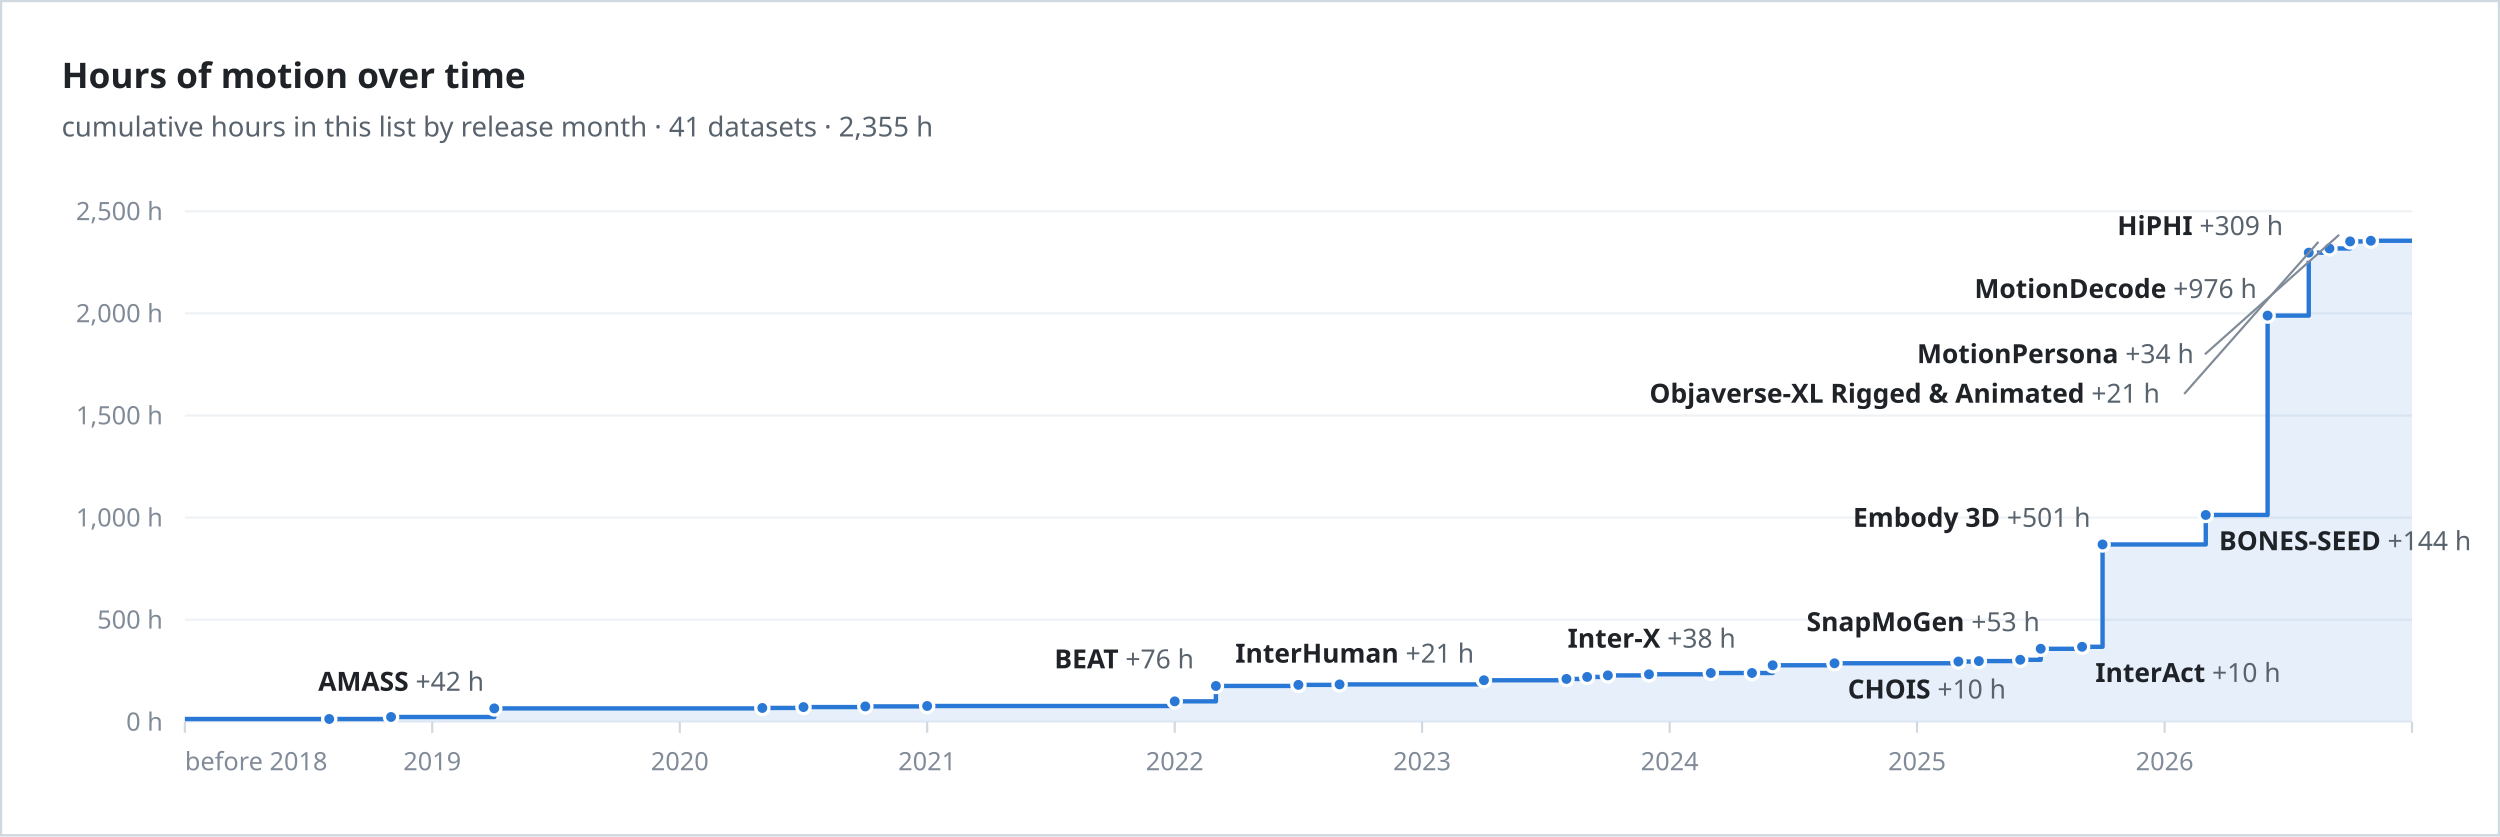
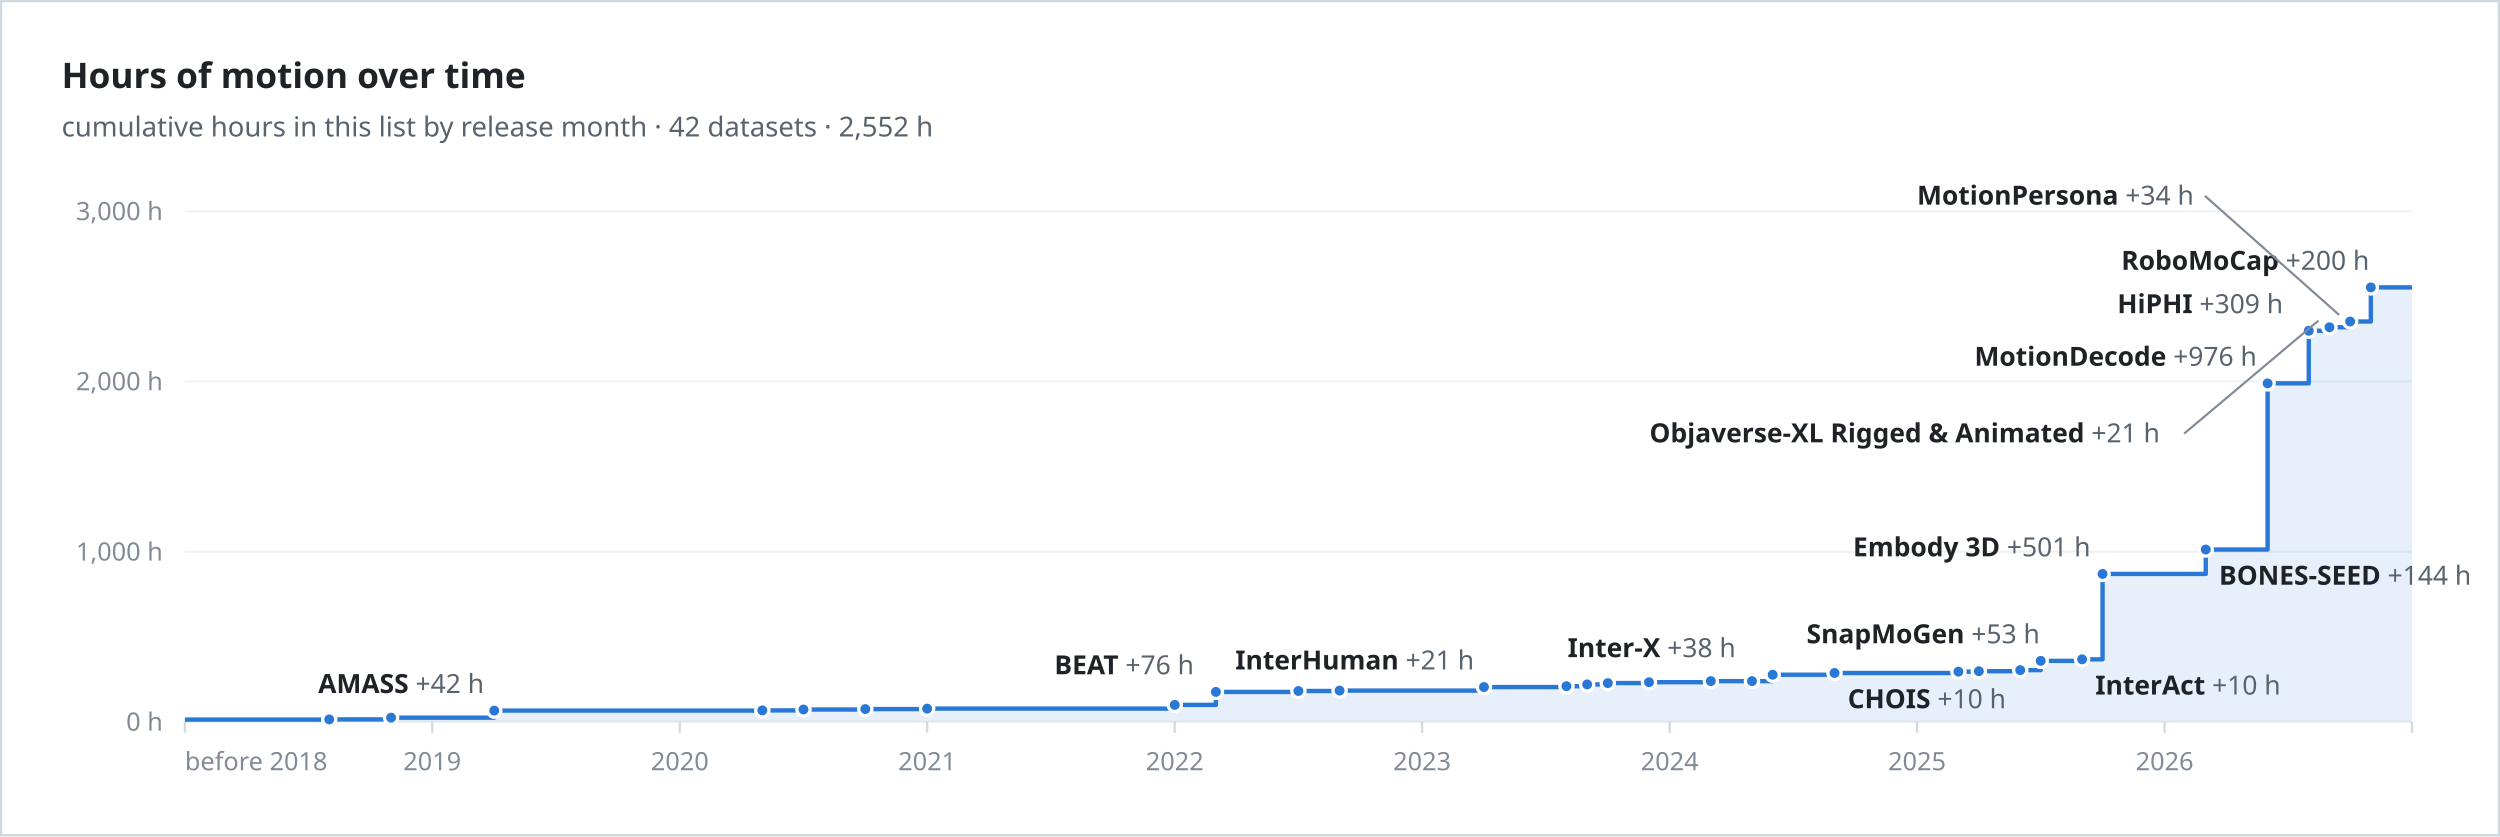
<svg xmlns="http://www.w3.org/2000/svg" width="1136" height="380" viewBox="0 0 1136 380" role="img" aria-label="Hours of motion over time" font-family="-apple-system, BlinkMacSystemFont, 'Segoe UI', 'Noto Sans', Helvetica, Arial, sans-serif">
  <rect x="0.5" y="0.5" width="1135" height="379" fill="#ffffff" stroke="#d1d9e0" />
  <text x="28" y="40" font-size="16" font-weight="600" fill="#1f2328">Hours of motion over time</text>
-   <text x="28" y="62" font-size="12.5" fill="#59636e">cumulative hours in this list by release month · 41 datasets · 2,355 h</text>
+   <text x="28" y="62" font-size="12.5" fill="#59636e">cumulative hours in this list by release month · 42 datasets · 2,552 h</text>
  <line x1="84" y1="328.0" x2="1096" y2="328.0" stroke="#eff2f5" stroke-width="1" />
  <text x="74" y="328.0" dy="0.35em" text-anchor="end" font-size="11.5" fill="#818b98">0 h</text>
-   <line x1="84" y1="281.6" x2="1096" y2="281.6" stroke="#eff2f5" stroke-width="1" />
-   <text x="74" y="281.6" dy="0.35em" text-anchor="end" font-size="11.5" fill="#818b98">500 h</text>
-   <line x1="84" y1="235.2" x2="1096" y2="235.2" stroke="#eff2f5" stroke-width="1" />
-   <text x="74" y="235.2" dy="0.35em" text-anchor="end" font-size="11.5" fill="#818b98">1,000 h</text>
-   <line x1="84" y1="188.8" x2="1096" y2="188.8" stroke="#eff2f5" stroke-width="1" />
-   <text x="74" y="188.8" dy="0.35em" text-anchor="end" font-size="11.5" fill="#818b98">1,500 h</text>
-   <line x1="84" y1="142.4" x2="1096" y2="142.4" stroke="#eff2f5" stroke-width="1" />
-   <text x="74" y="142.4" dy="0.35em" text-anchor="end" font-size="11.5" fill="#818b98">2,000 h</text>
+   <line x1="84" y1="250.7" x2="1096" y2="250.7" stroke="#eff2f5" stroke-width="1" />
+   <text x="74" y="250.7" dy="0.35em" text-anchor="end" font-size="11.5" fill="#818b98">1,000 h</text>
+   <line x1="84" y1="173.3" x2="1096" y2="173.3" stroke="#eff2f5" stroke-width="1" />
+   <text x="74" y="173.3" dy="0.35em" text-anchor="end" font-size="11.5" fill="#818b98">2,000 h</text>
  <line x1="84" y1="96.0" x2="1096" y2="96.0" stroke="#eff2f5" stroke-width="1" />
-   <text x="74" y="96.0" dy="0.35em" text-anchor="end" font-size="11.5" fill="#818b98">2,500 h</text>
+   <text x="74" y="96.0" dy="0.35em" text-anchor="end" font-size="11.5" fill="#818b98">3,000 h</text>
  <line x1="84.0" y1="328" x2="84.0" y2="333" stroke="#d1d9e0" />
  <text x="84.0" y="350" text-anchor="start" font-size="11.5" fill="#818b98">before 2018</text>
  <line x1="196.4" y1="328" x2="196.4" y2="333" stroke="#d1d9e0" />
  <text x="196.4" y="350" text-anchor="middle" font-size="11.5" fill="#818b98">2019</text>
  <line x1="308.9" y1="328" x2="308.9" y2="333" stroke="#d1d9e0" />
  <text x="308.9" y="350" text-anchor="middle" font-size="11.5" fill="#818b98">2020</text>
  <line x1="421.3" y1="328" x2="421.3" y2="333" stroke="#d1d9e0" />
  <text x="421.3" y="350" text-anchor="middle" font-size="11.5" fill="#818b98">2021</text>
  <line x1="533.8" y1="328" x2="533.8" y2="333" stroke="#d1d9e0" />
  <text x="533.8" y="350" text-anchor="middle" font-size="11.5" fill="#818b98">2022</text>
  <line x1="646.2" y1="328" x2="646.2" y2="333" stroke="#d1d9e0" />
  <text x="646.2" y="350" text-anchor="middle" font-size="11.5" fill="#818b98">2023</text>
  <line x1="758.7" y1="328" x2="758.7" y2="333" stroke="#d1d9e0" />
  <text x="758.7" y="350" text-anchor="middle" font-size="11.5" fill="#818b98">2024</text>
  <line x1="871.1" y1="328" x2="871.1" y2="333" stroke="#d1d9e0" />
  <text x="871.1" y="350" text-anchor="middle" font-size="11.5" fill="#818b98">2025</text>
  <line x1="983.6" y1="328" x2="983.6" y2="333" stroke="#d1d9e0" />
  <text x="983.6" y="350" text-anchor="middle" font-size="11.5" fill="#818b98">2026</text>
  <line x1="1096.0" y1="328" x2="1096.0" y2="333" stroke="#d1d9e0" />
-   <path d="M84,328 L84,326.7 L84.0,326.7 L149.6,326.7 L149.6,326.7 L177.7,326.7 L177.7,325.8 L224.6,325.8 L224.6,321.9 L346.4,321.9 L346.4,321.7 L365.1,321.7 L365.1,321.3 L393.2,321.3 L393.2,321.0 L421.3,321.0 L421.3,320.8 L533.8,320.8 L533.8,318.7 L552.5,318.7 L552.5,311.7 L590.0,311.7 L590.0,311.2 L608.7,311.2 L608.7,311.0 L674.3,311.0 L674.3,309.1 L711.8,309.1 L711.8,308.5 L721.2,308.5 L721.2,307.6 L730.6,307.6 L730.6,306.9 L749.3,306.9 L749.3,306.4 L777.4,306.4 L777.4,305.8 L796.1,305.8 L796.1,305.8 L805.5,305.8 L805.5,302.3 L833.6,302.3 L833.6,301.4 L889.9,301.4 L889.9,300.6 L899.2,300.6 L899.2,300.4 L918.0,300.4 L918.0,299.8 L927.3,299.8 L927.3,294.8 L946.1,294.8 L946.1,293.9 L955.4,293.9 L955.4,247.4 L1002.3,247.4 L1002.3,234.0 L1030.4,234.0 L1030.4,143.4 L1049.1,143.4 L1049.1,114.8 L1058.5,114.8 L1058.5,112.9 L1067.9,112.9 L1067.9,109.7 L1077.3,109.7 L1077.3,109.4 L1096.0,109.4 L1096.0,328 Z" fill="#2a78d6" fill-opacity="0.12" />
-   <path d="M84.0,326.7 L149.6,326.7 L149.6,326.7 L177.7,326.7 L177.7,325.8 L224.6,325.8 L224.6,321.9 L346.4,321.9 L346.4,321.7 L365.1,321.7 L365.1,321.3 L393.2,321.3 L393.2,321.0 L421.3,321.0 L421.3,320.8 L533.8,320.8 L533.8,318.7 L552.5,318.7 L552.5,311.7 L590.0,311.7 L590.0,311.2 L608.7,311.2 L608.7,311.0 L674.3,311.0 L674.3,309.1 L711.8,309.1 L711.8,308.5 L721.2,308.5 L721.2,307.6 L730.6,307.6 L730.6,306.9 L749.3,306.9 L749.3,306.4 L777.4,306.4 L777.4,305.8 L796.1,305.8 L796.1,305.8 L805.5,305.8 L805.5,302.3 L833.6,302.3 L833.6,301.4 L889.9,301.4 L889.9,300.6 L899.2,300.6 L899.2,300.4 L918.0,300.4 L918.0,299.8 L927.3,299.8 L927.3,294.8 L946.1,294.8 L946.1,293.9 L955.4,293.9 L955.4,247.4 L1002.3,247.4 L1002.3,234.0 L1030.4,234.0 L1030.4,143.4 L1049.1,143.4 L1049.1,114.8 L1058.5,114.8 L1058.5,112.9 L1067.9,112.9 L1067.9,109.7 L1077.3,109.7 L1077.3,109.4 L1096.0,109.4" fill="none" stroke="#2a78d6" stroke-width="2" stroke-linejoin="round" />
-   <circle cx="149.6" cy="326.7" r="3" fill="#2a78d6" stroke="#ffffff" stroke-width="1.5" />
-   <circle cx="177.7" cy="325.8" r="3" fill="#2a78d6" stroke="#ffffff" stroke-width="1.5" />
-   <circle cx="224.6" cy="321.9" r="3" fill="#2a78d6" stroke="#ffffff" stroke-width="1.5" />
-   <circle cx="346.4" cy="321.7" r="3" fill="#2a78d6" stroke="#ffffff" stroke-width="1.5" />
-   <circle cx="365.1" cy="321.3" r="3" fill="#2a78d6" stroke="#ffffff" stroke-width="1.5" />
-   <circle cx="393.2" cy="321.0" r="3" fill="#2a78d6" stroke="#ffffff" stroke-width="1.5" />
-   <circle cx="421.3" cy="320.8" r="3" fill="#2a78d6" stroke="#ffffff" stroke-width="1.5" />
-   <circle cx="533.8" cy="318.7" r="3" fill="#2a78d6" stroke="#ffffff" stroke-width="1.5" />
-   <circle cx="552.5" cy="311.7" r="3" fill="#2a78d6" stroke="#ffffff" stroke-width="1.5" />
-   <circle cx="590.0" cy="311.2" r="3" fill="#2a78d6" stroke="#ffffff" stroke-width="1.5" />
-   <circle cx="608.7" cy="311.0" r="3" fill="#2a78d6" stroke="#ffffff" stroke-width="1.5" />
-   <circle cx="674.3" cy="309.1" r="3" fill="#2a78d6" stroke="#ffffff" stroke-width="1.5" />
-   <circle cx="711.8" cy="308.5" r="3" fill="#2a78d6" stroke="#ffffff" stroke-width="1.5" />
-   <circle cx="721.2" cy="307.6" r="3" fill="#2a78d6" stroke="#ffffff" stroke-width="1.5" />
-   <circle cx="730.6" cy="306.9" r="3" fill="#2a78d6" stroke="#ffffff" stroke-width="1.5" />
-   <circle cx="749.3" cy="306.4" r="3" fill="#2a78d6" stroke="#ffffff" stroke-width="1.5" />
-   <circle cx="777.4" cy="305.8" r="3" fill="#2a78d6" stroke="#ffffff" stroke-width="1.5" />
-   <circle cx="796.1" cy="305.8" r="3" fill="#2a78d6" stroke="#ffffff" stroke-width="1.5" />
-   <circle cx="805.5" cy="302.3" r="3" fill="#2a78d6" stroke="#ffffff" stroke-width="1.5" />
-   <circle cx="833.6" cy="301.4" r="3" fill="#2a78d6" stroke="#ffffff" stroke-width="1.5" />
-   <circle cx="889.9" cy="300.6" r="3" fill="#2a78d6" stroke="#ffffff" stroke-width="1.5" />
-   <circle cx="899.2" cy="300.4" r="3" fill="#2a78d6" stroke="#ffffff" stroke-width="1.5" />
-   <circle cx="918.0" cy="299.8" r="3" fill="#2a78d6" stroke="#ffffff" stroke-width="1.5" />
-   <circle cx="927.3" cy="294.8" r="3" fill="#2a78d6" stroke="#ffffff" stroke-width="1.5" />
-   <circle cx="946.1" cy="293.9" r="3" fill="#2a78d6" stroke="#ffffff" stroke-width="1.5" />
-   <circle cx="955.4" cy="247.4" r="3" fill="#2a78d6" stroke="#ffffff" stroke-width="1.5" />
-   <circle cx="1002.3" cy="234.0" r="3" fill="#2a78d6" stroke="#ffffff" stroke-width="1.5" />
-   <circle cx="1030.4" cy="143.4" r="3" fill="#2a78d6" stroke="#ffffff" stroke-width="1.5" />
-   <circle cx="1049.1" cy="114.8" r="3" fill="#2a78d6" stroke="#ffffff" stroke-width="1.5" />
-   <circle cx="1058.5" cy="112.9" r="3" fill="#2a78d6" stroke="#ffffff" stroke-width="1.5" />
-   <circle cx="1067.9" cy="109.7" r="3" fill="#2a78d6" stroke="#ffffff" stroke-width="1.5" />
-   <circle cx="1077.3" cy="109.4" r="3" fill="#2a78d6" stroke="#ffffff" stroke-width="1.5" />
-   <text x="897.2" y="135.4" font-size="12" fill="#1f2328">
+   <path d="M84,328 L84,327.0 L84.0,327.0 L149.6,327.0 L149.6,326.9 L177.7,326.9 L177.7,326.1 L224.6,326.1 L224.6,322.9 L346.4,322.9 L346.4,322.8 L365.1,322.8 L365.1,322.4 L393.2,322.4 L393.2,322.2 L421.3,322.2 L421.3,322.0 L533.8,322.0 L533.8,320.3 L552.5,320.3 L552.5,314.4 L590.0,314.4 L590.0,314.0 L608.7,314.0 L608.7,313.8 L674.3,313.8 L674.3,312.2 L711.8,312.2 L711.8,311.8 L721.2,311.8 L721.2,311.0 L730.6,311.0 L730.6,310.4 L749.3,310.4 L749.3,310.0 L777.4,310.0 L777.4,309.5 L796.1,309.5 L796.1,309.5 L805.5,309.5 L805.5,306.6 L833.6,306.6 L833.6,305.8 L889.9,305.8 L889.9,305.2 L899.2,305.2 L899.2,305.0 L918.0,305.0 L918.0,304.5 L927.3,304.5 L927.3,300.3 L946.1,300.3 L946.1,299.6 L955.4,299.6 L955.4,260.8 L1002.3,260.8 L1002.3,249.7 L1030.4,249.7 L1030.4,174.2 L1049.1,174.2 L1049.1,150.3 L1058.5,150.3 L1058.5,148.7 L1067.9,148.7 L1067.9,146.1 L1077.3,146.1 L1077.3,130.6 L1096.0,130.6 L1096.0,328 Z" fill="#2a78d6" fill-opacity="0.12" />
+   <path d="M84.0,327.0 L149.6,327.0 L149.6,326.9 L177.7,326.9 L177.7,326.1 L224.6,326.1 L224.6,322.9 L346.4,322.9 L346.4,322.8 L365.1,322.8 L365.1,322.4 L393.2,322.4 L393.2,322.2 L421.3,322.2 L421.3,322.0 L533.8,322.0 L533.8,320.3 L552.5,320.3 L552.5,314.4 L590.0,314.4 L590.0,314.0 L608.7,314.0 L608.7,313.8 L674.3,313.8 L674.3,312.2 L711.8,312.2 L711.8,311.8 L721.2,311.8 L721.2,311.0 L730.6,311.0 L730.6,310.4 L749.3,310.4 L749.3,310.0 L777.4,310.0 L777.4,309.5 L796.1,309.5 L796.1,309.5 L805.5,309.5 L805.5,306.6 L833.6,306.6 L833.6,305.8 L889.9,305.8 L889.9,305.2 L899.2,305.2 L899.2,305.0 L918.0,305.0 L918.0,304.5 L927.3,304.5 L927.3,300.3 L946.1,300.3 L946.1,299.6 L955.4,299.6 L955.4,260.8 L1002.3,260.8 L1002.3,249.7 L1030.4,249.7 L1030.4,174.2 L1049.1,174.2 L1049.1,150.3 L1058.5,150.3 L1058.5,148.7 L1067.9,148.7 L1067.9,146.1 L1077.3,146.1 L1077.3,130.6 L1096.0,130.6" fill="none" stroke="#2a78d6" stroke-width="2" stroke-linejoin="round" />
+   <circle cx="149.6" cy="326.9" r="3" fill="#2a78d6" stroke="#ffffff" stroke-width="1.5" />
+   <circle cx="177.7" cy="326.1" r="3" fill="#2a78d6" stroke="#ffffff" stroke-width="1.5" />
+   <circle cx="224.6" cy="322.9" r="3" fill="#2a78d6" stroke="#ffffff" stroke-width="1.5" />
+   <circle cx="346.4" cy="322.8" r="3" fill="#2a78d6" stroke="#ffffff" stroke-width="1.5" />
+   <circle cx="365.1" cy="322.4" r="3" fill="#2a78d6" stroke="#ffffff" stroke-width="1.5" />
+   <circle cx="393.2" cy="322.2" r="3" fill="#2a78d6" stroke="#ffffff" stroke-width="1.5" />
+   <circle cx="421.3" cy="322.0" r="3" fill="#2a78d6" stroke="#ffffff" stroke-width="1.5" />
+   <circle cx="533.8" cy="320.3" r="3" fill="#2a78d6" stroke="#ffffff" stroke-width="1.5" />
+   <circle cx="552.5" cy="314.4" r="3" fill="#2a78d6" stroke="#ffffff" stroke-width="1.5" />
+   <circle cx="590.0" cy="314.0" r="3" fill="#2a78d6" stroke="#ffffff" stroke-width="1.5" />
+   <circle cx="608.7" cy="313.8" r="3" fill="#2a78d6" stroke="#ffffff" stroke-width="1.5" />
+   <circle cx="674.3" cy="312.2" r="3" fill="#2a78d6" stroke="#ffffff" stroke-width="1.5" />
+   <circle cx="711.8" cy="311.8" r="3" fill="#2a78d6" stroke="#ffffff" stroke-width="1.5" />
+   <circle cx="721.2" cy="311.0" r="3" fill="#2a78d6" stroke="#ffffff" stroke-width="1.5" />
+   <circle cx="730.6" cy="310.4" r="3" fill="#2a78d6" stroke="#ffffff" stroke-width="1.5" />
+   <circle cx="749.3" cy="310.0" r="3" fill="#2a78d6" stroke="#ffffff" stroke-width="1.5" />
+   <circle cx="777.4" cy="309.5" r="3" fill="#2a78d6" stroke="#ffffff" stroke-width="1.5" />
+   <circle cx="796.1" cy="309.5" r="3" fill="#2a78d6" stroke="#ffffff" stroke-width="1.5" />
+   <circle cx="805.5" cy="306.6" r="3" fill="#2a78d6" stroke="#ffffff" stroke-width="1.5" />
+   <circle cx="833.6" cy="305.8" r="3" fill="#2a78d6" stroke="#ffffff" stroke-width="1.5" />
+   <circle cx="889.9" cy="305.2" r="3" fill="#2a78d6" stroke="#ffffff" stroke-width="1.5" />
+   <circle cx="899.2" cy="305.0" r="3" fill="#2a78d6" stroke="#ffffff" stroke-width="1.5" />
+   <circle cx="918.0" cy="304.5" r="3" fill="#2a78d6" stroke="#ffffff" stroke-width="1.5" />
+   <circle cx="927.3" cy="300.3" r="3" fill="#2a78d6" stroke="#ffffff" stroke-width="1.5" />
+   <circle cx="946.1" cy="299.6" r="3" fill="#2a78d6" stroke="#ffffff" stroke-width="1.5" />
+   <circle cx="955.4" cy="260.8" r="3" fill="#2a78d6" stroke="#ffffff" stroke-width="1.5" />
+   <circle cx="1002.3" cy="249.7" r="3" fill="#2a78d6" stroke="#ffffff" stroke-width="1.5" />
+   <circle cx="1030.4" cy="174.2" r="3" fill="#2a78d6" stroke="#ffffff" stroke-width="1.5" />
+   <circle cx="1049.1" cy="150.3" r="3" fill="#2a78d6" stroke="#ffffff" stroke-width="1.5" />
+   <circle cx="1058.5" cy="148.7" r="3" fill="#2a78d6" stroke="#ffffff" stroke-width="1.5" />
+   <circle cx="1067.9" cy="146.1" r="3" fill="#2a78d6" stroke="#ffffff" stroke-width="1.5" />
+   <circle cx="1077.3" cy="130.6" r="3" fill="#2a78d6" stroke="#ffffff" stroke-width="1.5" />
+   <text x="897.2" y="166.2" font-size="12" fill="#1f2328">
    <tspan font-weight="600">MotionDecode</tspan>
    <tspan fill="#59636e">+976 h</tspan>
  </text>
-   <text x="842.0" y="239.4" font-size="12" fill="#1f2328">
+   <text x="842.0" y="252.8" font-size="12" fill="#1f2328">
    <tspan font-weight="600">Embody 3D</tspan>
    <tspan fill="#59636e">+501 h</tspan>
  </text>
-   <text x="962.1" y="106.8" font-size="12" fill="#1f2328">
+   <text x="962.1" y="142.3" font-size="12" fill="#1f2328">
    <tspan font-weight="600">HiPHI</tspan>
    <tspan fill="#59636e">+309 h</tspan>
  </text>
-   <text x="1008.3" y="250.0" font-size="12" fill="#1f2328">
+   <text x="963.9" y="122.6" font-size="12" fill="#1f2328">
+     <tspan font-weight="600">RoboMoCap</tspan>
+     <tspan fill="#59636e">+200 h</tspan>
+   </text>
+   <text x="1008.3" y="265.7" font-size="12" fill="#1f2328">
    <tspan font-weight="600">BONES-SEED</tspan>
    <tspan fill="#59636e">+144 h</tspan>
  </text>
-   <text x="479.1" y="303.7" font-size="12" fill="#1f2328">
+   <text x="479.1" y="306.4" font-size="12" fill="#1f2328">
    <tspan font-weight="600">BEAT</tspan>
    <tspan fill="#59636e">+76 h</tspan>
  </text>
-   <text x="820.9" y="286.8" font-size="12" fill="#1f2328">
+   <text x="820.9" y="292.3" font-size="12" fill="#1f2328">
    <tspan font-weight="600">SnapMoGen</tspan>
    <tspan fill="#59636e">+53 h</tspan>
  </text>
-   <text x="144.6" y="313.9" font-size="12" fill="#1f2328">
+   <text x="144.6" y="314.9" font-size="12" fill="#1f2328">
    <tspan font-weight="600">AMASS</tspan>
    <tspan fill="#59636e">+42 h</tspan>
  </text>
-   <text x="712.3" y="294.3" font-size="12" fill="#1f2328">
+   <text x="712.3" y="298.6" font-size="12" fill="#1f2328">
    <tspan font-weight="600">Inter-X</tspan>
    <tspan fill="#59636e">+38 h</tspan>
  </text>
-   <path d="M1001.9,161.0 L1062.9,106.7" stroke="#818b98" stroke-width="1" fill="none" />
-   <text x="871.1" y="165.0" font-size="12" fill="#1f2328">
+   <path d="M1001.9,89.0 L1062.9,143.1" stroke="#818b98" stroke-width="1" fill="none" />
+   <text x="871.1" y="93.0" font-size="12" fill="#1f2328">
    <tspan font-weight="600">MotionPersona</tspan>
    <tspan fill="#59636e">+34 h</tspan>
  </text>
-   <path d="M992.5,179.0 L1053.5,109.9" stroke="#818b98" stroke-width="1" fill="none" />
-   <text x="749.5" y="183.0" font-size="12" fill="#1f2328">
+   <path d="M992.5,197.0 L1053.5,145.7" stroke="#818b98" stroke-width="1" fill="none" />
+   <text x="749.5" y="201.0" font-size="12" fill="#1f2328">
    <tspan font-weight="600">Objaverse-XL Rigged &amp; Animated</tspan>
    <tspan fill="#59636e">+21 h</tspan>
  </text>
-   <text x="561.3" y="301.1" font-size="12" fill="#1f2328">
+   <text x="561.3" y="304.2" font-size="12" fill="#1f2328">
    <tspan font-weight="600">InterHuman</tspan>
    <tspan fill="#59636e">+21 h</tspan>
  </text>
-   <text x="839.6" y="317.4" font-size="12" fill="#1f2328">
+   <text x="839.6" y="321.8" font-size="12" fill="#1f2328">
    <tspan font-weight="600">CHOIS</tspan>
    <tspan fill="#59636e">+10 h</tspan>
  </text>
-   <text x="952.1" y="309.9" font-size="12" fill="#1f2328">
+   <text x="952.1" y="315.6" font-size="12" fill="#1f2328">
    <tspan font-weight="600">InterAct</tspan>
    <tspan fill="#59636e">+10 h</tspan>
  </text>
</svg>
